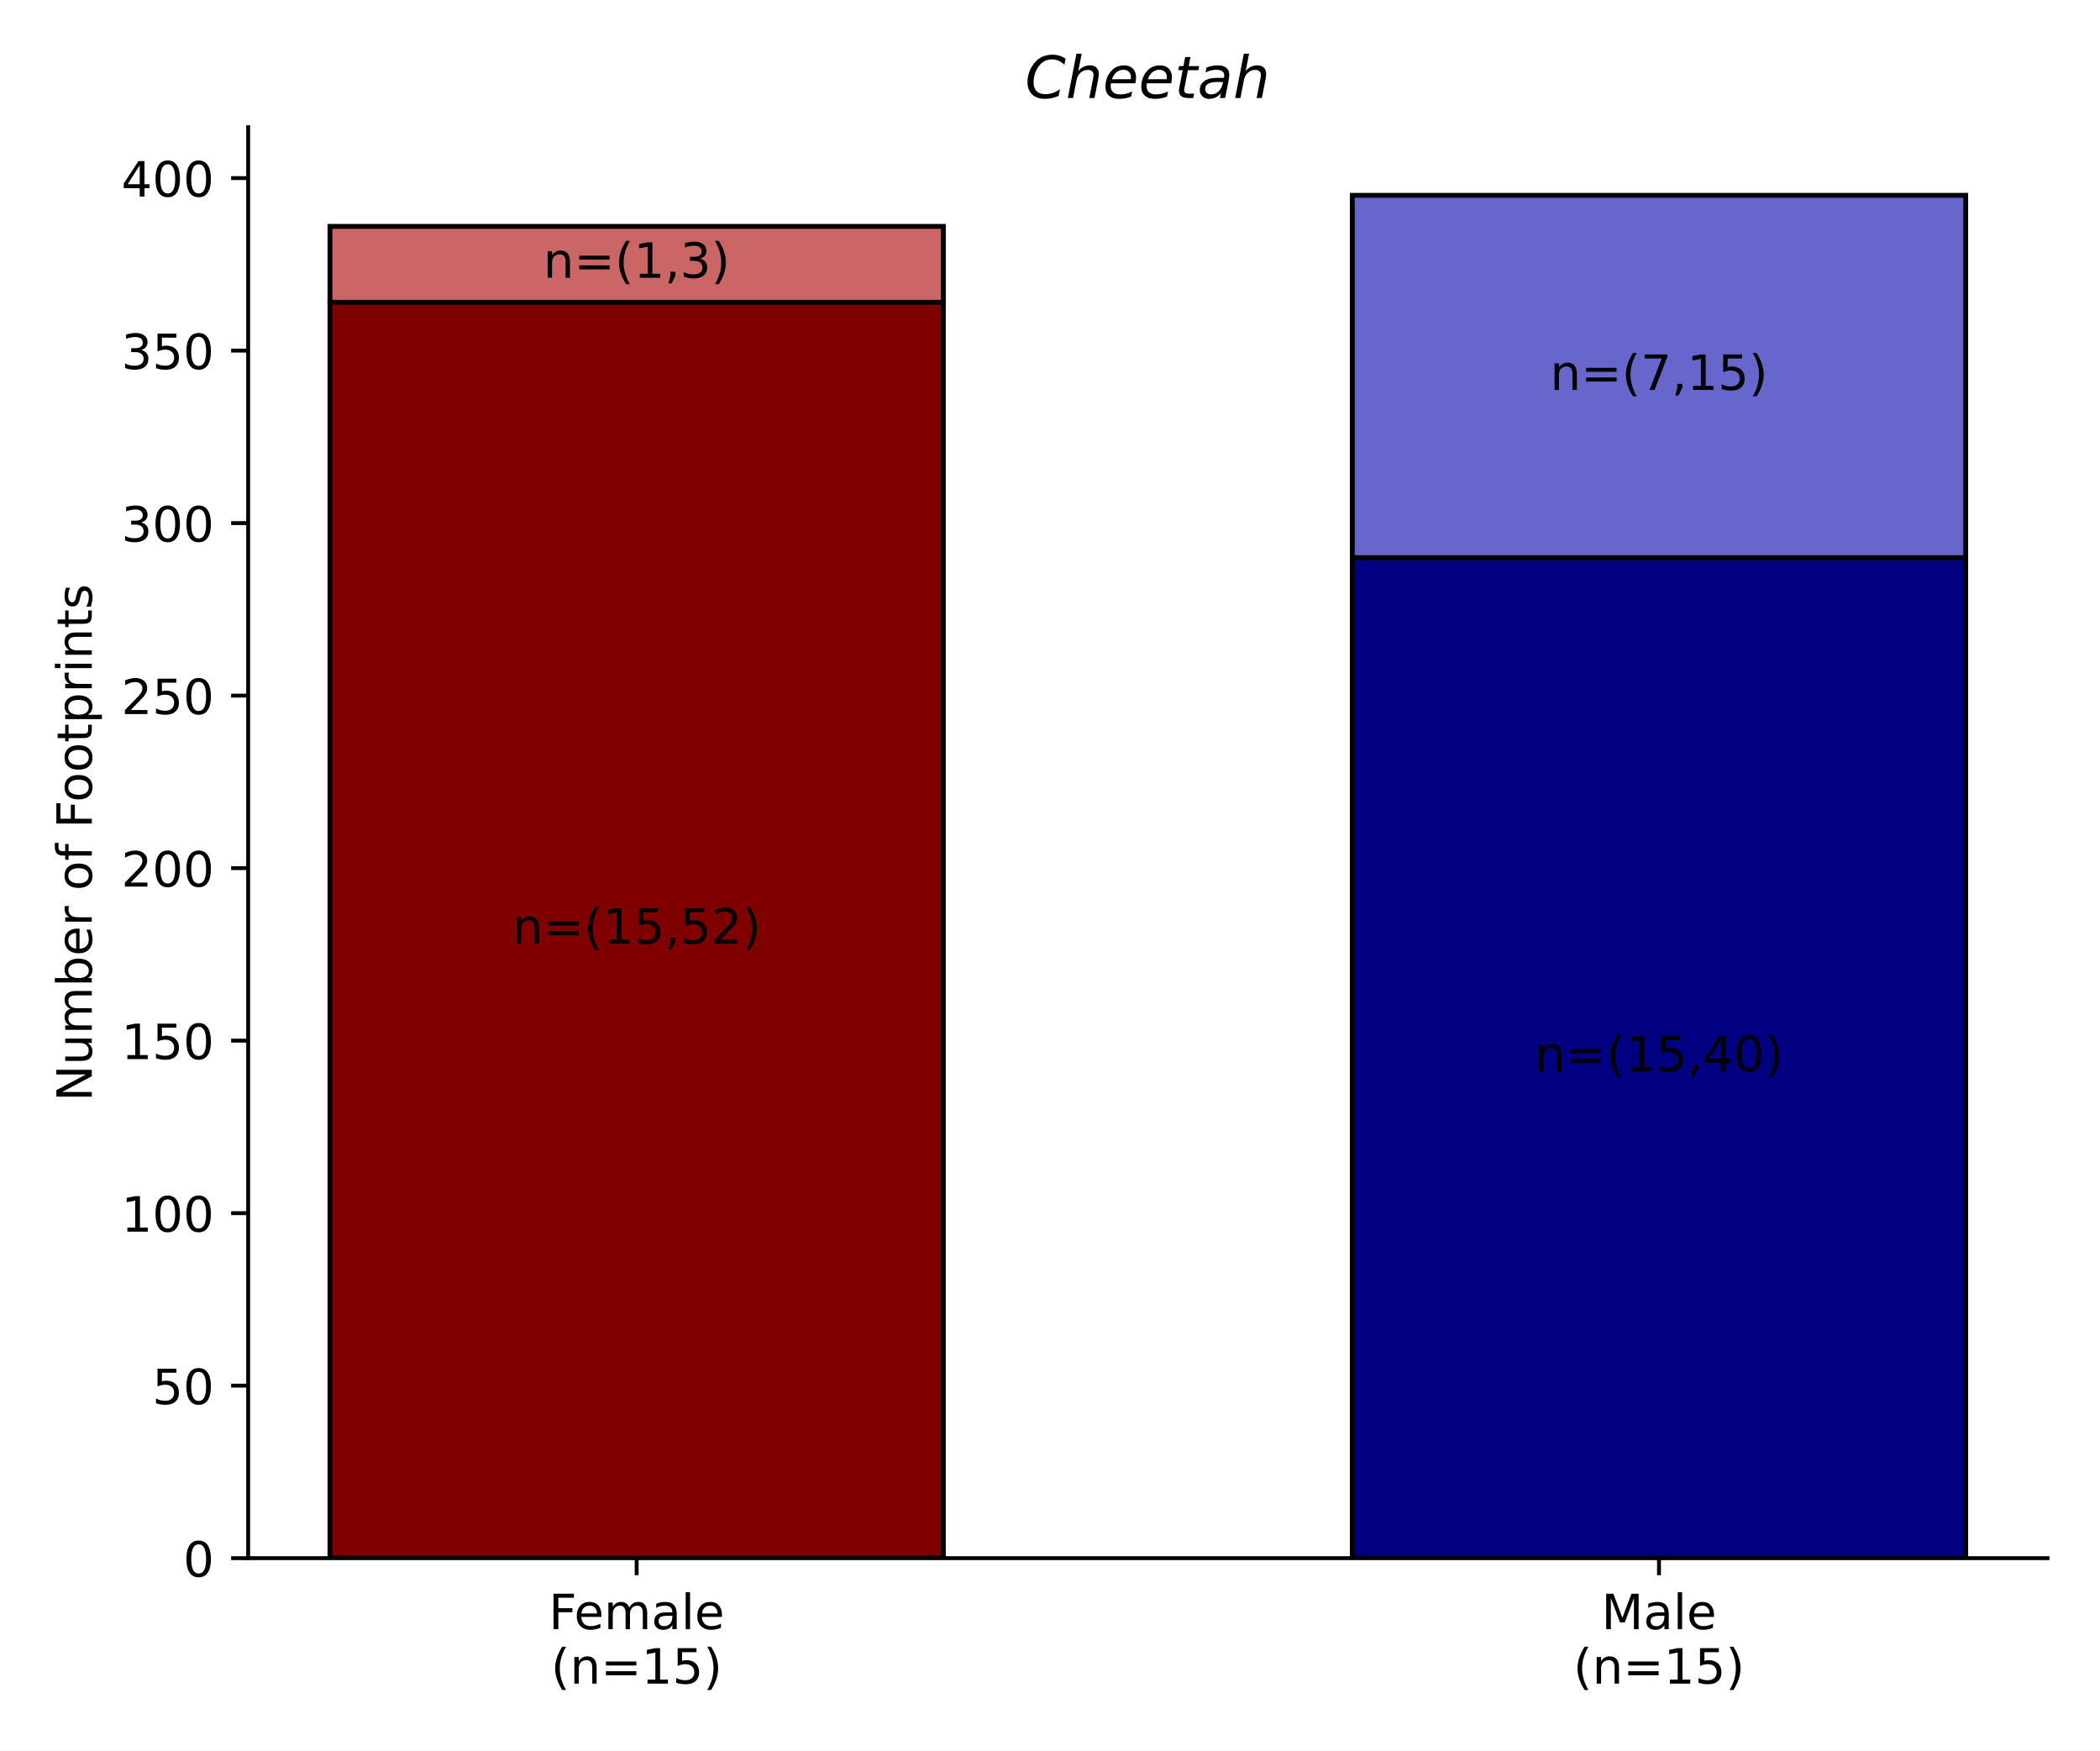
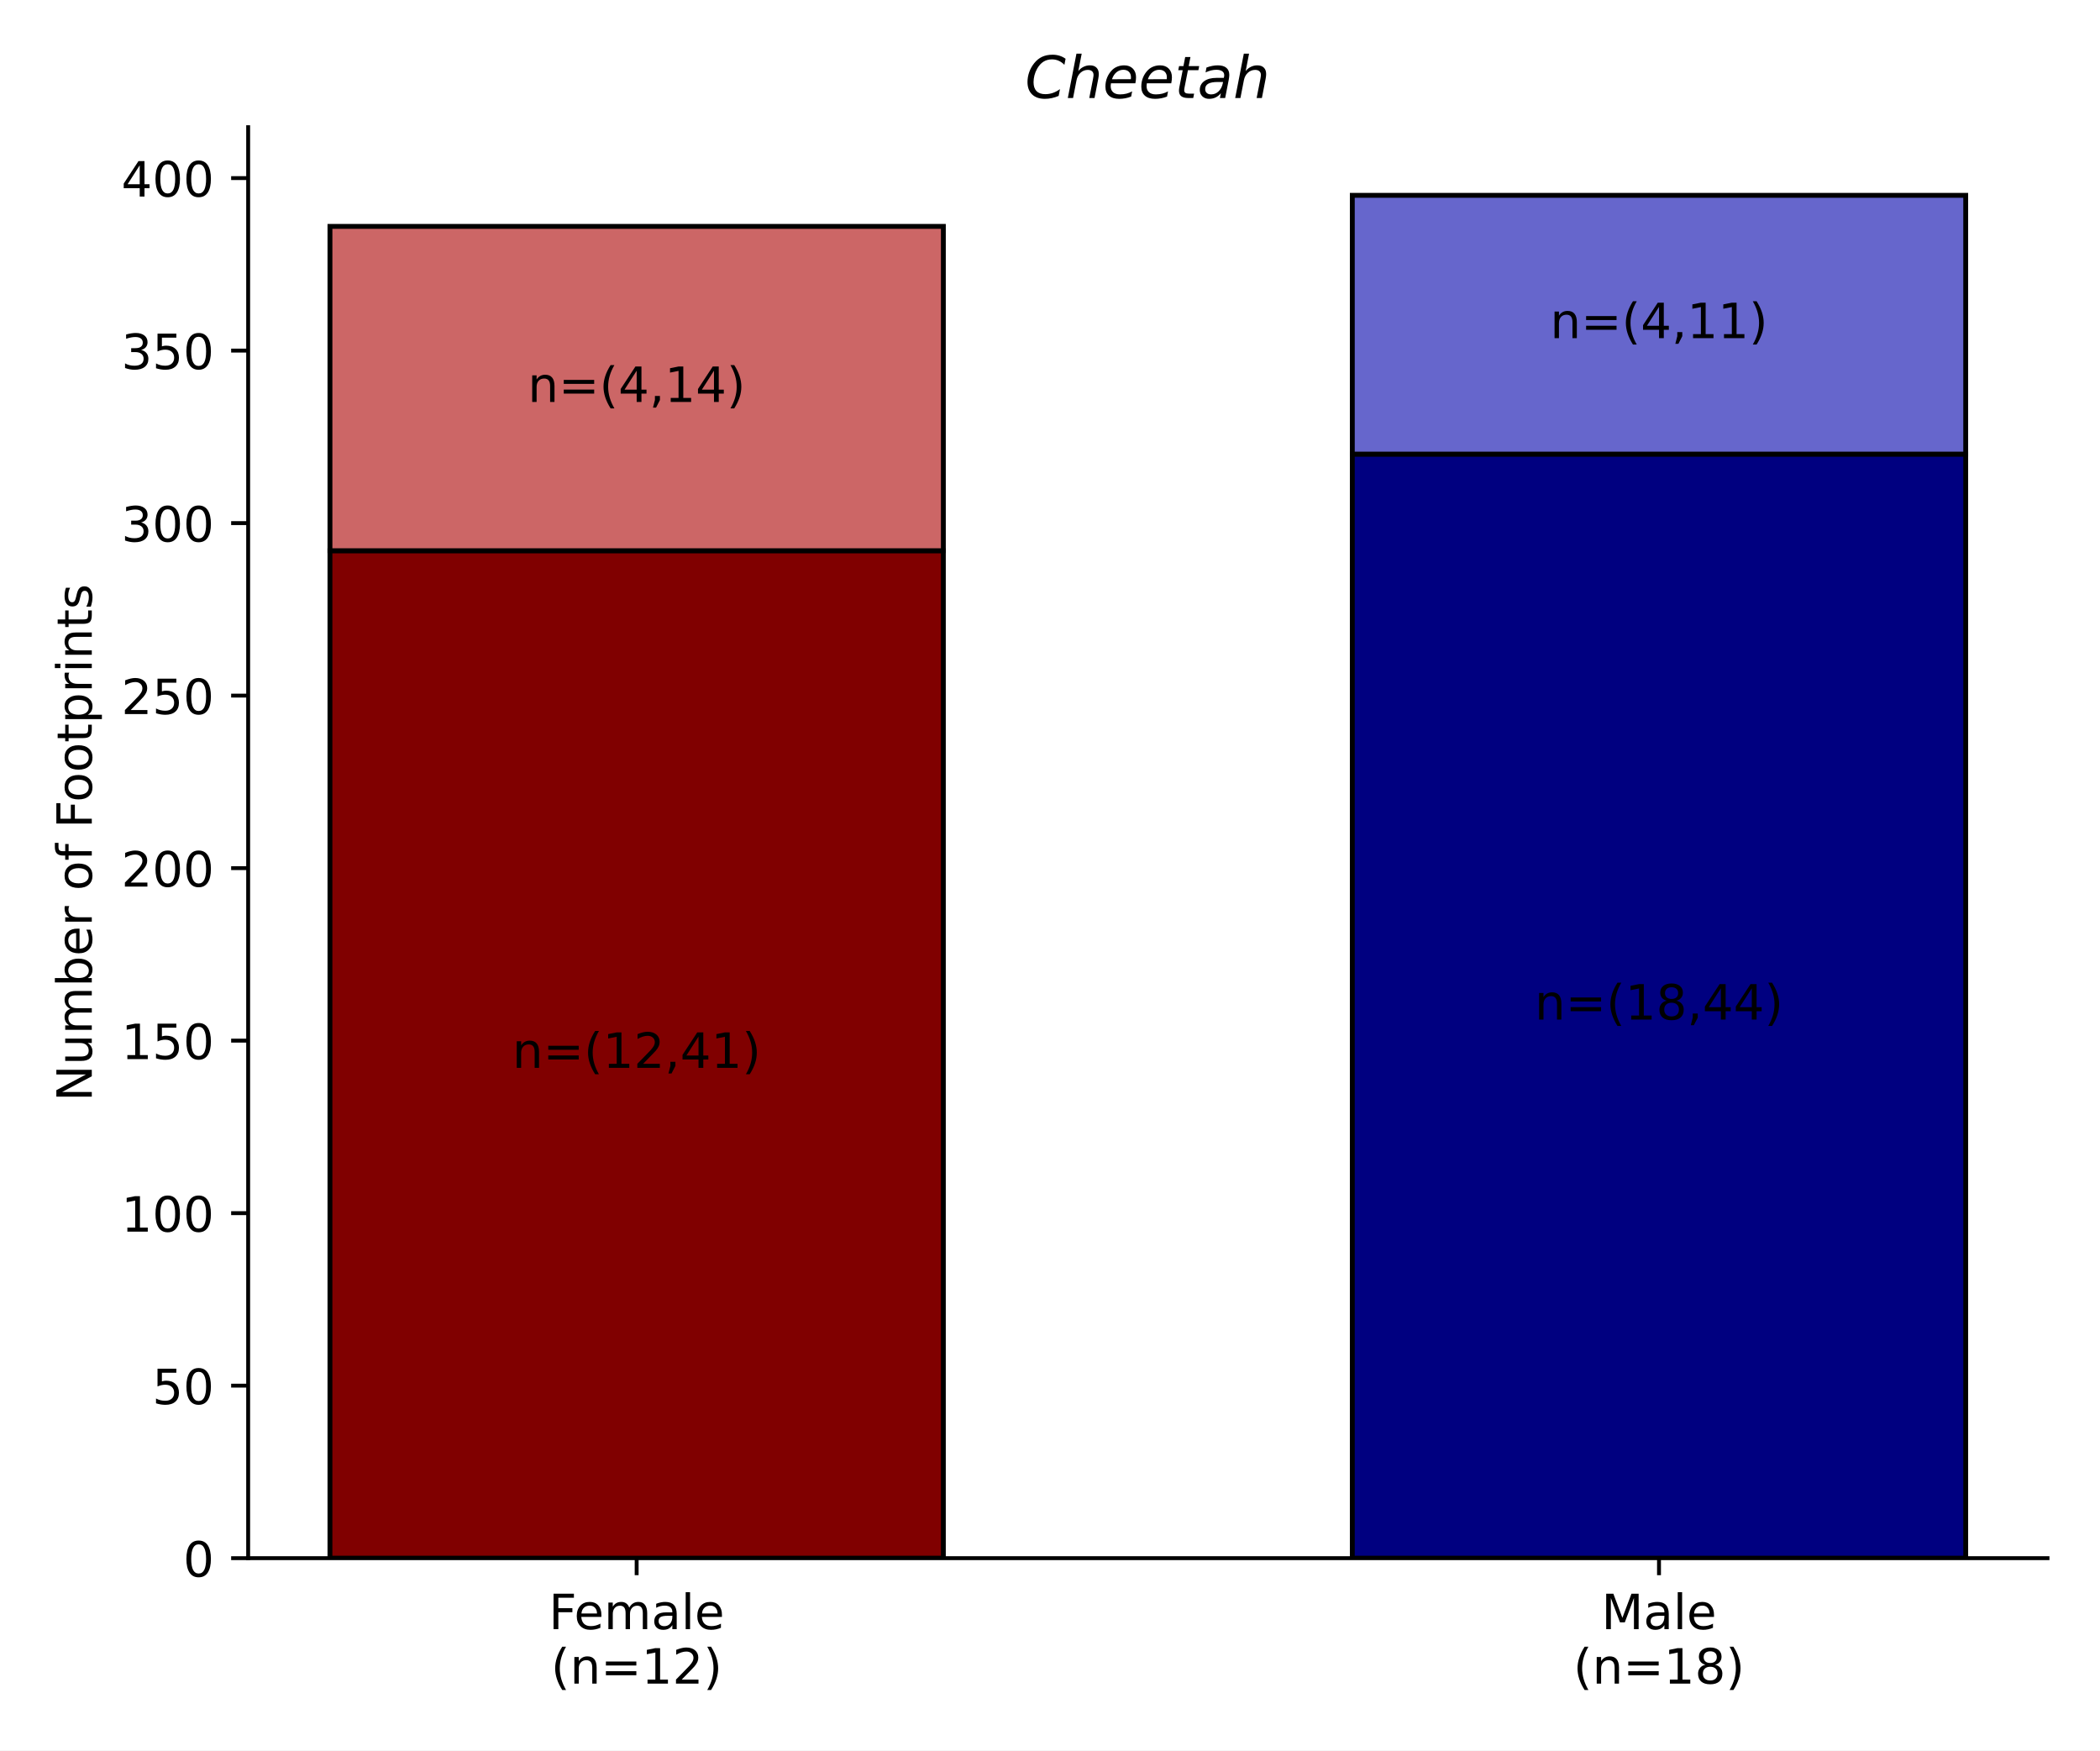
<svg xmlns="http://www.w3.org/2000/svg" xmlns:xlink="http://www.w3.org/1999/xlink" width="432pt" height="360pt" viewBox="0 0 432 360" version="1.1">
  <defs>
    <style type="text/css">*{stroke-linejoin: round; stroke-linecap: butt}</style>
  </defs>
  <g id="figure_1">
    <g id="patch_1">
      <path d="M 0 360  L 432 360  L 432 0  L 0 0  z " style="fill: #ffffff" />
    </g>
    <g id="axes_1">
      <g id="patch_2">
        <path d="M 51.05 320.456  L 421.2 320.456  L 421.2 26.16  L 51.05 26.16  z " style="fill: #ffffff" />
      </g>
      <g id="patch_3">
-         <path d="M 67.875 320.456  L 194.062 320.456  L 194.062 62.171  L 67.875 62.171  z " clip-path="url(#p37204188f4)" style="fill: #800000; stroke: #000000; stroke-linejoin: miter" />
+         <path d="M 67.875 320.456  L 194.062 320.456  L 194.062 113.26  L 67.875 113.26  z " clip-path="url(#p200a197780)" style="fill: #800000; stroke: #000000; stroke-linejoin: miter" />
      </g>
      <g id="patch_4">
-         <path d="M 278.188 320.456  L 404.375 320.456  L 404.375 114.679  L 278.188 114.679  z " clip-path="url(#p37204188f4)" style="fill: #000080; stroke: #000000; stroke-linejoin: miter" />
+         <path d="M 278.188 320.456  L 404.375 320.456  L 404.375 93.392  L 278.188 93.392  z " clip-path="url(#p200a197780)" style="fill: #000080; stroke: #000000; stroke-linejoin: miter" />
      </g>
      <g id="patch_5">
-         <path d="M 67.875 62.171  L 194.062 62.171  L 194.062 46.56  L 67.875 46.56  z " clip-path="url(#p37204188f4)" style="fill: #cc6666; stroke: #000000; stroke-linejoin: miter" />
+         <path d="M 67.875 113.26  L 194.062 113.26  L 194.062 46.56  L 67.875 46.56  z " clip-path="url(#p200a197780)" style="fill: #cc6666; stroke: #000000; stroke-linejoin: miter" />
      </g>
      <g id="patch_6">
-         <path d="M 278.188 114.679  L 404.375 114.679  L 404.375 40.174  L 278.188 40.174  z " clip-path="url(#p37204188f4)" style="fill: #6666cc; stroke: #000000; stroke-linejoin: miter" />
+         <path d="M 278.188 93.392  L 404.375 93.392  L 404.375 40.174  L 278.188 40.174  z " clip-path="url(#p200a197780)" style="fill: #6666cc; stroke: #000000; stroke-linejoin: miter" />
      </g>
      <g id="matplotlib.axis_1">
        <g id="xtick_1">
          <g id="line2d_1">
            <defs>
-               <path id="mf4c0124ed9" d="M 0 0  L 0 3.5  " style="stroke: #000000; stroke-width: 0.8" />
+               <path id="m02f1bff92b" d="M 0 0  L 0 3.5  " style="stroke: #000000; stroke-width: 0.8" />
            </defs>
            <g>
-               <use xlink:href="#mf4c0124ed9" x="130.969" y="320.456" style="stroke: #000000; stroke-width: 0.8" />
+               <use xlink:href="#m02f1bff92b" x="130.969" y="320.456" style="stroke: #000000; stroke-width: 0.8" />
            </g>
          </g>
          <g id="text_1">
            <g transform="translate(112.8914 335.0544) scale(0.1 -0.1)">
              <defs>
                <path id="DejaVuSans-46" d="M 628 4666  L 3309 4666  L 3309 4134  L 1259 4134  L 1259 2759  L 3109 2759  L 3109 2228  L 1259 2228  L 1259 0  L 628 0  L 628 4666  z " transform="scale(0.015625)" />
                <path id="DejaVuSans-65" d="M 3597 1894  L 3597 1613  L 953 1613  Q 991 1019 1311 708  Q 1631 397 2203 397  Q 2534 397 2845 478  Q 3156 559 3463 722  L 3463 178  Q 3153 47 2828 -22  Q 2503 -91 2169 -91  Q 1331 -91 842 396  Q 353 884 353 1716  Q 353 2575 817 3079  Q 1281 3584 2069 3584  Q 2775 3584 3186 3129  Q 3597 2675 3597 1894  z M 3022 2063  Q 3016 2534 2758 2815  Q 2500 3097 2075 3097  Q 1594 3097 1305 2825  Q 1016 2553 972 2059  L 3022 2063  z " transform="scale(0.015625)" />
                <path id="DejaVuSans-6d" d="M 3328 2828  Q 3544 3216 3844 3400  Q 4144 3584 4550 3584  Q 5097 3584 5394 3201  Q 5691 2819 5691 2113  L 5691 0  L 5113 0  L 5113 2094  Q 5113 2597 4934 2840  Q 4756 3084 4391 3084  Q 3944 3084 3684 2787  Q 3425 2491 3425 1978  L 3425 0  L 2847 0  L 2847 2094  Q 2847 2600 2669 2842  Q 2491 3084 2119 3084  Q 1678 3084 1418 2786  Q 1159 2488 1159 1978  L 1159 0  L 581 0  L 581 3500  L 1159 3500  L 1159 2956  Q 1356 3278 1631 3431  Q 1906 3584 2284 3584  Q 2666 3584 2933 3390  Q 3200 3197 3328 2828  z " transform="scale(0.015625)" />
                <path id="DejaVuSans-61" d="M 2194 1759  Q 1497 1759 1228 1600  Q 959 1441 959 1056  Q 959 750 1161 570  Q 1363 391 1709 391  Q 2188 391 2477 730  Q 2766 1069 2766 1631  L 2766 1759  L 2194 1759  z M 3341 1997  L 3341 0  L 2766 0  L 2766 531  Q 2569 213 2275 61  Q 1981 -91 1556 -91  Q 1019 -91 701 211  Q 384 513 384 1019  Q 384 1609 779 1909  Q 1175 2209 1959 2209  L 2766 2209  L 2766 2266  Q 2766 2663 2505 2880  Q 2244 3097 1772 3097  Q 1472 3097 1187 3025  Q 903 2953 641 2809  L 641 3341  Q 956 3463 1253 3523  Q 1550 3584 1831 3584  Q 2591 3584 2966 3190  Q 3341 2797 3341 1997  z " transform="scale(0.015625)" />
                <path id="DejaVuSans-6c" d="M 603 4863  L 1178 4863  L 1178 0  L 603 0  L 603 4863  z " transform="scale(0.015625)" />
              </defs>
              <use xlink:href="#DejaVuSans-46" />
              <use xlink:href="#DejaVuSans-65" transform="translate(52.01953 0)" />
              <use xlink:href="#DejaVuSans-6d" transform="translate(113.543 0)" />
              <use xlink:href="#DejaVuSans-61" transform="translate(210.9551 0)" />
              <use xlink:href="#DejaVuSans-6c" transform="translate(272.2344 0)" />
              <use xlink:href="#DejaVuSans-65" transform="translate(300.0176 0)" />
            </g>
            <g transform="translate(113.3461 346.2523) scale(0.1 -0.1)">
              <defs>
                <path id="DejaVuSans-28" d="M 1984 4856  Q 1566 4138 1362 3434  Q 1159 2731 1159 2009  Q 1159 1288 1364 580  Q 1569 -128 1984 -844  L 1484 -844  Q 1016 -109 783 600  Q 550 1309 550 2009  Q 550 2706 781 3412  Q 1013 4119 1484 4856  L 1984 4856  z " transform="scale(0.015625)" />
                <path id="DejaVuSans-6e" d="M 3513 2113  L 3513 0  L 2938 0  L 2938 2094  Q 2938 2591 2744 2837  Q 2550 3084 2163 3084  Q 1697 3084 1428 2787  Q 1159 2491 1159 1978  L 1159 0  L 581 0  L 581 3500  L 1159 3500  L 1159 2956  Q 1366 3272 1645 3428  Q 1925 3584 2291 3584  Q 2894 3584 3203 3211  Q 3513 2838 3513 2113  z " transform="scale(0.015625)" />
                <path id="DejaVuSans-3d" d="M 678 2906  L 4684 2906  L 4684 2381  L 678 2381  L 678 2906  z M 678 1631  L 4684 1631  L 4684 1100  L 678 1100  L 678 1631  z " transform="scale(0.015625)" />
                <path id="DejaVuSans-31" d="M 794 531  L 1825 531  L 1825 4091  L 703 3866  L 703 4441  L 1819 4666  L 2450 4666  L 2450 531  L 3481 531  L 3481 0  L 794 0  L 794 531  z " transform="scale(0.015625)" />
-                 <path id="DejaVuSans-35" d="M 691 4666  L 3169 4666  L 3169 4134  L 1269 4134  L 1269 2991  Q 1406 3038 1543 3061  Q 1681 3084 1819 3084  Q 2600 3084 3056 2656  Q 3513 2228 3513 1497  Q 3513 744 3044 326  Q 2575 -91 1722 -91  Q 1428 -91 1123 -41  Q 819 9 494 109  L 494 744  Q 775 591 1075 516  Q 1375 441 1709 441  Q 2250 441 2565 725  Q 2881 1009 2881 1497  Q 2881 1984 2565 2268  Q 2250 2553 1709 2553  Q 1456 2553 1204 2497  Q 953 2441 691 2322  L 691 4666  z " transform="scale(0.015625)" />
+                 <path id="DejaVuSans-32" d="M 1228 531  L 3431 531  L 3431 0  L 469 0  L 469 531  Q 828 903 1448 1529  Q 2069 2156 2228 2338  Q 2531 2678 2651 2914  Q 2772 3150 2772 3378  Q 2772 3750 2511 3984  Q 2250 4219 1831 4219  Q 1534 4219 1204 4116  Q 875 4013 500 3803  L 500 4441  Q 881 4594 1212 4672  Q 1544 4750 1819 4750  Q 2544 4750 2975 4387  Q 3406 4025 3406 3419  Q 3406 3131 3298 2873  Q 3191 2616 2906 2266  Q 2828 2175 2409 1742  Q 1991 1309 1228 531  z " transform="scale(0.015625)" />
                <path id="DejaVuSans-29" d="M 513 4856  L 1013 4856  Q 1481 4119 1714 3412  Q 1947 2706 1947 2009  Q 1947 1309 1714 600  Q 1481 -109 1013 -844  L 513 -844  Q 928 -128 1133 580  Q 1338 1288 1338 2009  Q 1338 2731 1133 3434  Q 928 4138 513 4856  z " transform="scale(0.015625)" />
              </defs>
              <use xlink:href="#DejaVuSans-28" />
              <use xlink:href="#DejaVuSans-6e" transform="translate(39.01367 0)" />
              <use xlink:href="#DejaVuSans-3d" transform="translate(102.3926 0)" />
              <use xlink:href="#DejaVuSans-31" transform="translate(186.1816 0)" />
-               <use xlink:href="#DejaVuSans-35" transform="translate(249.8047 0)" />
+               <use xlink:href="#DejaVuSans-32" transform="translate(249.8047 0)" />
              <use xlink:href="#DejaVuSans-29" transform="translate(313.4277 0)" />
            </g>
          </g>
        </g>
        <g id="xtick_2">
          <g id="line2d_2">
            <g>
-               <use xlink:href="#mf4c0124ed9" x="341.281" y="320.456" style="stroke: #000000; stroke-width: 0.8" />
+               <use xlink:href="#m02f1bff92b" x="341.281" y="320.456" style="stroke: #000000; stroke-width: 0.8" />
            </g>
          </g>
          <g id="text_2">
            <g transform="translate(329.4375 335.0544) scale(0.1 -0.1)">
              <defs>
                <path id="DejaVuSans-4d" d="M 628 4666  L 1569 4666  L 2759 1491  L 3956 4666  L 4897 4666  L 4897 0  L 4281 0  L 4281 4097  L 3078 897  L 2444 897  L 1241 4097  L 1241 0  L 628 0  L 628 4666  z " transform="scale(0.015625)" />
              </defs>
              <use xlink:href="#DejaVuSans-4d" />
              <use xlink:href="#DejaVuSans-61" transform="translate(86.2793 0)" />
              <use xlink:href="#DejaVuSans-6c" transform="translate(147.5586 0)" />
              <use xlink:href="#DejaVuSans-65" transform="translate(175.3418 0)" />
            </g>
            <g transform="translate(323.6586 346.2523) scale(0.1 -0.1)">
+               <defs>
+                 <path id="DejaVuSans-38" d="M 2034 2216  Q 1584 2216 1326 1975  Q 1069 1734 1069 1313  Q 1069 891 1326 650  Q 1584 409 2034 409  Q 2484 409 2743 651  Q 3003 894 3003 1313  Q 3003 1734 2745 1975  Q 2488 2216 2034 2216  z M 1403 2484  Q 997 2584 770 2862  Q 544 3141 544 3541  Q 544 4100 942 4425  Q 1341 4750 2034 4750  Q 2731 4750 3128 4425  Q 3525 4100 3525 3541  Q 3525 3141 3298 2862  Q 3072 2584 2669 2484  Q 3125 2378 3379 2068  Q 3634 1759 3634 1313  Q 3634 634 3220 271  Q 2806 -91 2034 -91  Q 1263 -91 848 271  Q 434 634 434 1313  Q 434 1759 690 2068  Q 947 2378 1403 2484  z M 1172 3481  Q 1172 3119 1398 2916  Q 1625 2713 2034 2713  Q 2441 2713 2670 2916  Q 2900 3119 2900 3481  Q 2900 3844 2670 4047  Q 2441 4250 2034 4250  Q 1625 4250 1398 4047  Q 1172 3844 1172 3481  z " transform="scale(0.015625)" />
+               </defs>
              <use xlink:href="#DejaVuSans-28" />
              <use xlink:href="#DejaVuSans-6e" transform="translate(39.01367 0)" />
              <use xlink:href="#DejaVuSans-3d" transform="translate(102.3926 0)" />
              <use xlink:href="#DejaVuSans-31" transform="translate(186.1816 0)" />
-               <use xlink:href="#DejaVuSans-35" transform="translate(249.8047 0)" />
+               <use xlink:href="#DejaVuSans-38" transform="translate(249.8047 0)" />
              <use xlink:href="#DejaVuSans-29" transform="translate(313.4277 0)" />
            </g>
          </g>
        </g>
      </g>
      <g id="matplotlib.axis_2">
        <g id="ytick_1">
          <g id="line2d_3">
            <defs>
-               <path id="mefb232a0e2" d="M 0 0  L -3.5 0  " style="stroke: #000000; stroke-width: 0.8" />
+               <path id="m7323fa5587" d="M 0 0  L -3.5 0  " style="stroke: #000000; stroke-width: 0.8" />
            </defs>
            <g>
-               <use xlink:href="#mefb232a0e2" x="51.05" y="320.456" style="stroke: #000000; stroke-width: 0.8" />
+               <use xlink:href="#m7323fa5587" x="51.05" y="320.456" style="stroke: #000000; stroke-width: 0.8" />
            </g>
          </g>
          <g id="text_3">
            <g transform="translate(37.6875 324.2552) scale(0.1 -0.1)">
              <defs>
                <path id="DejaVuSans-30" d="M 2034 4250  Q 1547 4250 1301 3770  Q 1056 3291 1056 2328  Q 1056 1369 1301 889  Q 1547 409 2034 409  Q 2525 409 2770 889  Q 3016 1369 3016 2328  Q 3016 3291 2770 3770  Q 2525 4250 2034 4250  z M 2034 4750  Q 2819 4750 3233 4129  Q 3647 3509 3647 2328  Q 3647 1150 3233 529  Q 2819 -91 2034 -91  Q 1250 -91 836 529  Q 422 1150 422 2328  Q 422 3509 836 4129  Q 1250 4750 2034 4750  z " transform="scale(0.015625)" />
              </defs>
              <use xlink:href="#DejaVuSans-30" />
            </g>
          </g>
        </g>
        <g id="ytick_2">
          <g id="line2d_4">
            <g>
-               <use xlink:href="#mefb232a0e2" x="51.05" y="284.977" style="stroke: #000000; stroke-width: 0.8" />
+               <use xlink:href="#m7323fa5587" x="51.05" y="284.977" style="stroke: #000000; stroke-width: 0.8" />
            </g>
          </g>
          <g id="text_4">
            <g transform="translate(31.325 288.7765) scale(0.1 -0.1)">
+               <defs>
+                 <path id="DejaVuSans-35" d="M 691 4666  L 3169 4666  L 3169 4134  L 1269 4134  L 1269 2991  Q 1406 3038 1543 3061  Q 1681 3084 1819 3084  Q 2600 3084 3056 2656  Q 3513 2228 3513 1497  Q 3513 744 3044 326  Q 2575 -91 1722 -91  Q 1428 -91 1123 -41  Q 819 9 494 109  L 494 744  Q 775 591 1075 516  Q 1375 441 1709 441  Q 2250 441 2565 725  Q 2881 1009 2881 1497  Q 2881 1984 2565 2268  Q 2250 2553 1709 2553  Q 1456 2553 1204 2497  Q 953 2441 691 2322  L 691 4666  z " transform="scale(0.015625)" />
+               </defs>
              <use xlink:href="#DejaVuSans-35" />
              <use xlink:href="#DejaVuSans-30" transform="translate(63.62305 0)" />
            </g>
          </g>
        </g>
        <g id="ytick_3">
          <g id="line2d_5">
            <g>
-               <use xlink:href="#mefb232a0e2" x="51.05" y="249.499" style="stroke: #000000; stroke-width: 0.8" />
+               <use xlink:href="#m7323fa5587" x="51.05" y="249.499" style="stroke: #000000; stroke-width: 0.8" />
            </g>
          </g>
          <g id="text_5">
            <g transform="translate(24.9625 253.2978) scale(0.1 -0.1)">
              <use xlink:href="#DejaVuSans-31" />
              <use xlink:href="#DejaVuSans-30" transform="translate(63.62305 0)" />
              <use xlink:href="#DejaVuSans-30" transform="translate(127.2461 0)" />
            </g>
          </g>
        </g>
        <g id="ytick_4">
          <g id="line2d_6">
            <g>
-               <use xlink:href="#mefb232a0e2" x="51.05" y="214.02" style="stroke: #000000; stroke-width: 0.8" />
+               <use xlink:href="#m7323fa5587" x="51.05" y="214.02" style="stroke: #000000; stroke-width: 0.8" />
            </g>
          </g>
          <g id="text_6">
            <g transform="translate(24.9625 217.8191) scale(0.1 -0.1)">
              <use xlink:href="#DejaVuSans-31" />
              <use xlink:href="#DejaVuSans-35" transform="translate(63.62305 0)" />
              <use xlink:href="#DejaVuSans-30" transform="translate(127.2461 0)" />
            </g>
          </g>
        </g>
        <g id="ytick_5">
          <g id="line2d_7">
            <g>
-               <use xlink:href="#mefb232a0e2" x="51.05" y="178.541" style="stroke: #000000; stroke-width: 0.8" />
+               <use xlink:href="#m7323fa5587" x="51.05" y="178.541" style="stroke: #000000; stroke-width: 0.8" />
            </g>
          </g>
          <g id="text_7">
            <g transform="translate(24.9625 182.3403) scale(0.1 -0.1)">
-               <defs>
-                 <path id="DejaVuSans-32" d="M 1228 531  L 3431 531  L 3431 0  L 469 0  L 469 531  Q 828 903 1448 1529  Q 2069 2156 2228 2338  Q 2531 2678 2651 2914  Q 2772 3150 2772 3378  Q 2772 3750 2511 3984  Q 2250 4219 1831 4219  Q 1534 4219 1204 4116  Q 875 4013 500 3803  L 500 4441  Q 881 4594 1212 4672  Q 1544 4750 1819 4750  Q 2544 4750 2975 4387  Q 3406 4025 3406 3419  Q 3406 3131 3298 2873  Q 3191 2616 2906 2266  Q 2828 2175 2409 1742  Q 1991 1309 1228 531  z " transform="scale(0.015625)" />
-               </defs>
              <use xlink:href="#DejaVuSans-32" />
              <use xlink:href="#DejaVuSans-30" transform="translate(63.62305 0)" />
              <use xlink:href="#DejaVuSans-30" transform="translate(127.2461 0)" />
            </g>
          </g>
        </g>
        <g id="ytick_6">
          <g id="line2d_8">
            <g>
-               <use xlink:href="#mefb232a0e2" x="51.05" y="143.062" style="stroke: #000000; stroke-width: 0.8" />
+               <use xlink:href="#m7323fa5587" x="51.05" y="143.062" style="stroke: #000000; stroke-width: 0.8" />
            </g>
          </g>
          <g id="text_8">
            <g transform="translate(24.9625 146.8616) scale(0.1 -0.1)">
              <use xlink:href="#DejaVuSans-32" />
              <use xlink:href="#DejaVuSans-35" transform="translate(63.62305 0)" />
              <use xlink:href="#DejaVuSans-30" transform="translate(127.2461 0)" />
            </g>
          </g>
        </g>
        <g id="ytick_7">
          <g id="line2d_9">
            <g>
-               <use xlink:href="#mefb232a0e2" x="51.05" y="107.584" style="stroke: #000000; stroke-width: 0.8" />
+               <use xlink:href="#m7323fa5587" x="51.05" y="107.584" style="stroke: #000000; stroke-width: 0.8" />
            </g>
          </g>
          <g id="text_9">
            <g transform="translate(24.9625 111.3829) scale(0.1 -0.1)">
              <defs>
                <path id="DejaVuSans-33" d="M 2597 2516  Q 3050 2419 3304 2112  Q 3559 1806 3559 1356  Q 3559 666 3084 287  Q 2609 -91 1734 -91  Q 1441 -91 1130 -33  Q 819 25 488 141  L 488 750  Q 750 597 1062 519  Q 1375 441 1716 441  Q 2309 441 2620 675  Q 2931 909 2931 1356  Q 2931 1769 2642 2001  Q 2353 2234 1838 2234  L 1294 2234  L 1294 2753  L 1863 2753  Q 2328 2753 2575 2939  Q 2822 3125 2822 3475  Q 2822 3834 2567 4026  Q 2313 4219 1838 4219  Q 1578 4219 1281 4162  Q 984 4106 628 3988  L 628 4550  Q 988 4650 1302 4700  Q 1616 4750 1894 4750  Q 2613 4750 3031 4423  Q 3450 4097 3450 3541  Q 3450 3153 3228 2886  Q 3006 2619 2597 2516  z " transform="scale(0.015625)" />
              </defs>
              <use xlink:href="#DejaVuSans-33" />
              <use xlink:href="#DejaVuSans-30" transform="translate(63.62305 0)" />
              <use xlink:href="#DejaVuSans-30" transform="translate(127.2461 0)" />
            </g>
          </g>
        </g>
        <g id="ytick_8">
          <g id="line2d_10">
            <g>
-               <use xlink:href="#mefb232a0e2" x="51.05" y="72.105" style="stroke: #000000; stroke-width: 0.8" />
+               <use xlink:href="#m7323fa5587" x="51.05" y="72.105" style="stroke: #000000; stroke-width: 0.8" />
            </g>
          </g>
          <g id="text_10">
            <g transform="translate(24.9625 75.90416) scale(0.1 -0.1)">
              <use xlink:href="#DejaVuSans-33" />
              <use xlink:href="#DejaVuSans-35" transform="translate(63.62305 0)" />
              <use xlink:href="#DejaVuSans-30" transform="translate(127.2461 0)" />
            </g>
          </g>
        </g>
        <g id="ytick_9">
          <g id="line2d_11">
            <g>
-               <use xlink:href="#mefb232a0e2" x="51.05" y="36.626" style="stroke: #000000; stroke-width: 0.8" />
+               <use xlink:href="#m7323fa5587" x="51.05" y="36.626" style="stroke: #000000; stroke-width: 0.8" />
            </g>
          </g>
          <g id="text_11">
            <g transform="translate(24.9625 40.42544) scale(0.1 -0.1)">
              <defs>
                <path id="DejaVuSans-34" d="M 2419 4116  L 825 1625  L 2419 1625  L 2419 4116  z M 2253 4666  L 3047 4666  L 3047 1625  L 3713 1625  L 3713 1100  L 3047 1100  L 3047 0  L 2419 0  L 2419 1100  L 313 1100  L 313 1709  L 2253 4666  z " transform="scale(0.015625)" />
              </defs>
              <use xlink:href="#DejaVuSans-34" />
              <use xlink:href="#DejaVuSans-30" transform="translate(63.62305 0)" />
              <use xlink:href="#DejaVuSans-30" transform="translate(127.2461 0)" />
            </g>
          </g>
        </g>
        <g id="text_12">
          <g transform="translate(18.88281 226.5174) rotate(-90) scale(0.1 -0.1)">
            <defs>
              <path id="DejaVuSans-4e" d="M 628 4666  L 1478 4666  L 3547 763  L 3547 4666  L 4159 4666  L 4159 0  L 3309 0  L 1241 3903  L 1241 0  L 628 0  L 628 4666  z " transform="scale(0.015625)" />
              <path id="DejaVuSans-75" d="M 544 1381  L 544 3500  L 1119 3500  L 1119 1403  Q 1119 906 1312 657  Q 1506 409 1894 409  Q 2359 409 2629 706  Q 2900 1003 2900 1516  L 2900 3500  L 3475 3500  L 3475 0  L 2900 0  L 2900 538  Q 2691 219 2414 64  Q 2138 -91 1772 -91  Q 1169 -91 856 284  Q 544 659 544 1381  z M 1991 3584  L 1991 3584  z " transform="scale(0.015625)" />
              <path id="DejaVuSans-62" d="M 3116 1747  Q 3116 2381 2855 2742  Q 2594 3103 2138 3103  Q 1681 3103 1420 2742  Q 1159 2381 1159 1747  Q 1159 1113 1420 752  Q 1681 391 2138 391  Q 2594 391 2855 752  Q 3116 1113 3116 1747  z M 1159 2969  Q 1341 3281 1617 3432  Q 1894 3584 2278 3584  Q 2916 3584 3314 3078  Q 3713 2572 3713 1747  Q 3713 922 3314 415  Q 2916 -91 2278 -91  Q 1894 -91 1617 61  Q 1341 213 1159 525  L 1159 0  L 581 0  L 581 4863  L 1159 4863  L 1159 2969  z " transform="scale(0.015625)" />
              <path id="DejaVuSans-72" d="M 2631 2963  Q 2534 3019 2420 3045  Q 2306 3072 2169 3072  Q 1681 3072 1420 2755  Q 1159 2438 1159 1844  L 1159 0  L 581 0  L 581 3500  L 1159 3500  L 1159 2956  Q 1341 3275 1631 3429  Q 1922 3584 2338 3584  Q 2397 3584 2469 3576  Q 2541 3569 2628 3553  L 2631 2963  z " transform="scale(0.015625)" />
              <path id="DejaVuSans-20" transform="scale(0.015625)" />
              <path id="DejaVuSans-6f" d="M 1959 3097  Q 1497 3097 1228 2736  Q 959 2375 959 1747  Q 959 1119 1226 758  Q 1494 397 1959 397  Q 2419 397 2687 759  Q 2956 1122 2956 1747  Q 2956 2369 2687 2733  Q 2419 3097 1959 3097  z M 1959 3584  Q 2709 3584 3137 3096  Q 3566 2609 3566 1747  Q 3566 888 3137 398  Q 2709 -91 1959 -91  Q 1206 -91 779 398  Q 353 888 353 1747  Q 353 2609 779 3096  Q 1206 3584 1959 3584  z " transform="scale(0.015625)" />
              <path id="DejaVuSans-66" d="M 2375 4863  L 2375 4384  L 1825 4384  Q 1516 4384 1395 4259  Q 1275 4134 1275 3809  L 1275 3500  L 2222 3500  L 2222 3053  L 1275 3053  L 1275 0  L 697 0  L 697 3053  L 147 3053  L 147 3500  L 697 3500  L 697 3744  Q 697 4328 969 4595  Q 1241 4863 1831 4863  L 2375 4863  z " transform="scale(0.015625)" />
              <path id="DejaVuSans-74" d="M 1172 4494  L 1172 3500  L 2356 3500  L 2356 3053  L 1172 3053  L 1172 1153  Q 1172 725 1289 603  Q 1406 481 1766 481  L 2356 481  L 2356 0  L 1766 0  Q 1100 0 847 248  Q 594 497 594 1153  L 594 3053  L 172 3053  L 172 3500  L 594 3500  L 594 4494  L 1172 4494  z " transform="scale(0.015625)" />
              <path id="DejaVuSans-70" d="M 1159 525  L 1159 -1331  L 581 -1331  L 581 3500  L 1159 3500  L 1159 2969  Q 1341 3281 1617 3432  Q 1894 3584 2278 3584  Q 2916 3584 3314 3078  Q 3713 2572 3713 1747  Q 3713 922 3314 415  Q 2916 -91 2278 -91  Q 1894 -91 1617 61  Q 1341 213 1159 525  z M 3116 1747  Q 3116 2381 2855 2742  Q 2594 3103 2138 3103  Q 1681 3103 1420 2742  Q 1159 2381 1159 1747  Q 1159 1113 1420 752  Q 1681 391 2138 391  Q 2594 391 2855 752  Q 3116 1113 3116 1747  z " transform="scale(0.015625)" />
              <path id="DejaVuSans-69" d="M 603 3500  L 1178 3500  L 1178 0  L 603 0  L 603 3500  z M 603 4863  L 1178 4863  L 1178 4134  L 603 4134  L 603 4863  z " transform="scale(0.015625)" />
              <path id="DejaVuSans-73" d="M 2834 3397  L 2834 2853  Q 2591 2978 2328 3040  Q 2066 3103 1784 3103  Q 1356 3103 1142 2972  Q 928 2841 928 2578  Q 928 2378 1081 2264  Q 1234 2150 1697 2047  L 1894 2003  Q 2506 1872 2764 1633  Q 3022 1394 3022 966  Q 3022 478 2636 193  Q 2250 -91 1575 -91  Q 1294 -91 989 -36  Q 684 19 347 128  L 347 722  Q 666 556 975 473  Q 1284 391 1588 391  Q 1994 391 2212 530  Q 2431 669 2431 922  Q 2431 1156 2273 1281  Q 2116 1406 1581 1522  L 1381 1569  Q 847 1681 609 1914  Q 372 2147 372 2553  Q 372 3047 722 3315  Q 1072 3584 1716 3584  Q 2034 3584 2315 3537  Q 2597 3491 2834 3397  z " transform="scale(0.015625)" />
            </defs>
            <use xlink:href="#DejaVuSans-4e" />
            <use xlink:href="#DejaVuSans-75" transform="translate(74.80469 0)" />
            <use xlink:href="#DejaVuSans-6d" transform="translate(138.1836 0)" />
            <use xlink:href="#DejaVuSans-62" transform="translate(235.5957 0)" />
            <use xlink:href="#DejaVuSans-65" transform="translate(299.0723 0)" />
            <use xlink:href="#DejaVuSans-72" transform="translate(360.5957 0)" />
            <use xlink:href="#DejaVuSans-20" transform="translate(401.709 0)" />
            <use xlink:href="#DejaVuSans-6f" transform="translate(433.4961 0)" />
            <use xlink:href="#DejaVuSans-66" transform="translate(494.6777 0)" />
            <use xlink:href="#DejaVuSans-20" transform="translate(529.8828 0)" />
            <use xlink:href="#DejaVuSans-46" transform="translate(561.6699 0)" />
            <use xlink:href="#DejaVuSans-6f" transform="translate(615.5645 0)" />
            <use xlink:href="#DejaVuSans-6f" transform="translate(676.7461 0)" />
            <use xlink:href="#DejaVuSans-74" transform="translate(737.9277 0)" />
            <use xlink:href="#DejaVuSans-70" transform="translate(777.1367 0)" />
            <use xlink:href="#DejaVuSans-72" transform="translate(840.6133 0)" />
            <use xlink:href="#DejaVuSans-69" transform="translate(881.7266 0)" />
            <use xlink:href="#DejaVuSans-6e" transform="translate(909.5098 0)" />
            <use xlink:href="#DejaVuSans-74" transform="translate(972.8887 0)" />
            <use xlink:href="#DejaVuSans-73" transform="translate(1012.098 0)" />
          </g>
        </g>
      </g>
      <g id="patch_7">
        <path d="M 51.05 320.456  L 51.05 26.16  " style="fill: none; stroke: #000000; stroke-width: 0.8; stroke-linejoin: miter; stroke-linecap: square" />
      </g>
      <g id="patch_8">
        <path d="M 51.05 320.456  L 421.2 320.456  " style="fill: none; stroke: #000000; stroke-width: 0.8; stroke-linejoin: miter; stroke-linecap: square" />
      </g>
      <g id="text_13">
-         <g transform="translate(105.3945 194.0728) scale(0.1 -0.1)">
+         <g transform="translate(105.3945 219.6175) scale(0.1 -0.1)">
          <defs>
            <path id="DejaVuSans-2c" d="M 750 794  L 1409 794  L 1409 256  L 897 -744  L 494 -744  L 750 256  L 750 794  z " transform="scale(0.015625)" />
          </defs>
          <use xlink:href="#DejaVuSans-6e" />
          <use xlink:href="#DejaVuSans-3d" transform="translate(63.37891 0)" />
          <use xlink:href="#DejaVuSans-28" transform="translate(147.168 0)" />
          <use xlink:href="#DejaVuSans-31" transform="translate(186.1816 0)" />
-           <use xlink:href="#DejaVuSans-35" transform="translate(249.8047 0)" />
+           <use xlink:href="#DejaVuSans-32" transform="translate(249.8047 0)" />
          <use xlink:href="#DejaVuSans-2c" transform="translate(313.4277 0)" />
-           <use xlink:href="#DejaVuSans-35" transform="translate(345.2148 0)" />
-           <use xlink:href="#DejaVuSans-32" transform="translate(408.8379 0)" />
+           <use xlink:href="#DejaVuSans-34" transform="translate(345.2148 0)" />
+           <use xlink:href="#DejaVuSans-31" transform="translate(408.8379 0)" />
          <use xlink:href="#DejaVuSans-29" transform="translate(472.4609 0)" />
        </g>
      </g>
      <g id="text_14">
-         <g transform="translate(315.707 220.3271) scale(0.1 -0.1)">
+         <g transform="translate(315.707 209.6835) scale(0.1 -0.1)">
          <use xlink:href="#DejaVuSans-6e" />
          <use xlink:href="#DejaVuSans-3d" transform="translate(63.37891 0)" />
          <use xlink:href="#DejaVuSans-28" transform="translate(147.168 0)" />
          <use xlink:href="#DejaVuSans-31" transform="translate(186.1816 0)" />
-           <use xlink:href="#DejaVuSans-35" transform="translate(249.8047 0)" />
+           <use xlink:href="#DejaVuSans-38" transform="translate(249.8047 0)" />
          <use xlink:href="#DejaVuSans-2c" transform="translate(313.4277 0)" />
          <use xlink:href="#DejaVuSans-34" transform="translate(345.2148 0)" />
-           <use xlink:href="#DejaVuSans-30" transform="translate(408.8379 0)" />
+           <use xlink:href="#DejaVuSans-34" transform="translate(408.8379 0)" />
          <use xlink:href="#DejaVuSans-29" transform="translate(472.4609 0)" />
        </g>
      </g>
      <g id="text_15">
-         <g transform="translate(111.757 57.12496) scale(0.1 -0.1)">
+         <g transform="translate(108.5758 82.66964) scale(0.1 -0.1)">
          <use xlink:href="#DejaVuSans-6e" />
          <use xlink:href="#DejaVuSans-3d" transform="translate(63.37891 0)" />
          <use xlink:href="#DejaVuSans-28" transform="translate(147.168 0)" />
-           <use xlink:href="#DejaVuSans-31" transform="translate(186.1816 0)" />
+           <use xlink:href="#DejaVuSans-34" transform="translate(186.1816 0)" />
          <use xlink:href="#DejaVuSans-2c" transform="translate(249.8047 0)" />
-           <use xlink:href="#DejaVuSans-33" transform="translate(281.5918 0)" />
-           <use xlink:href="#DejaVuSans-29" transform="translate(345.2148 0)" />
+           <use xlink:href="#DejaVuSans-31" transform="translate(281.5918 0)" />
+           <use xlink:href="#DejaVuSans-34" transform="translate(345.2148 0)" />
+           <use xlink:href="#DejaVuSans-29" transform="translate(408.8379 0)" />
        </g>
      </g>
      <g id="text_16">
-         <g transform="translate(318.8883 80.18613) scale(0.1 -0.1)">
-           <defs>
-             <path id="DejaVuSans-37" d="M 525 4666  L 3525 4666  L 3525 4397  L 1831 0  L 1172 0  L 2766 4134  L 525 4134  L 525 4666  z " transform="scale(0.015625)" />
-           </defs>
+         <g transform="translate(318.8883 69.54251) scale(0.1 -0.1)">
          <use xlink:href="#DejaVuSans-6e" />
          <use xlink:href="#DejaVuSans-3d" transform="translate(63.37891 0)" />
          <use xlink:href="#DejaVuSans-28" transform="translate(147.168 0)" />
-           <use xlink:href="#DejaVuSans-37" transform="translate(186.1816 0)" />
+           <use xlink:href="#DejaVuSans-34" transform="translate(186.1816 0)" />
          <use xlink:href="#DejaVuSans-2c" transform="translate(249.8047 0)" />
          <use xlink:href="#DejaVuSans-31" transform="translate(281.5918 0)" />
-           <use xlink:href="#DejaVuSans-35" transform="translate(345.2148 0)" />
+           <use xlink:href="#DejaVuSans-31" transform="translate(345.2148 0)" />
          <use xlink:href="#DejaVuSans-29" transform="translate(408.8379 0)" />
        </g>
      </g>
      <g id="text_17">
        <g transform="translate(210.865 20.16) scale(0.12 -0.12)">
          <defs>
            <path id="DejaVuSans-Oblique-43" d="M 4447 4306  L 4319 3641  Q 4019 3944 3683 4091  Q 3347 4238 2956 4238  Q 2422 4238 2017 3981  Q 1613 3725 1319 3200  Q 1131 2863 1032 2486  Q 934 2109 934 1728  Q 934 1091 1264 756  Q 1594 422 2222 422  Q 2656 422 3056 561  Q 3456 700 3834 978  L 3688 231  Q 3316 72 2936 -9  Q 2556 -91 2175 -91  Q 1278 -91 773 396  Q 269 884 269 1753  Q 269 2309 461 2846  Q 653 3384 1013 3828  Q 1394 4300 1883 4525  Q 2372 4750 3022 4750  Q 3422 4750 3780 4639  Q 4138 4528 4447 4306  z " transform="scale(0.015625)" />
            <path id="DejaVuSans-Oblique-68" d="M 3566 2113  L 3156 0  L 2578 0  L 2988 2091  Q 3016 2238 3031 2350  Q 3047 2463 3047 2528  Q 3047 2791 2881 2937  Q 2716 3084 2419 3084  Q 1956 3084 1617 2771  Q 1278 2459 1178 1941  L 800 0  L 225 0  L 1172 4863  L 1747 4863  L 1375 2950  Q 1594 3244 1934 3414  Q 2275 3584 2650 3584  Q 3113 3584 3367 3334  Q 3622 3084 3622 2631  Q 3622 2519 3608 2391  Q 3594 2263 3566 2113  z " transform="scale(0.015625)" />
            <path id="DejaVuSans-Oblique-65" d="M 3078 2063  Q 3088 2113 3092 2166  Q 3097 2219 3097 2272  Q 3097 2653 2873 2875  Q 2650 3097 2266 3097  Q 1838 3097 1509 2826  Q 1181 2556 1013 2059  L 3078 2063  z M 3578 1613  L 903 1613  Q 884 1494 878 1425  Q 872 1356 872 1306  Q 872 872 1139 634  Q 1406 397 1894 397  Q 2269 397 2603 481  Q 2938 566 3225 728  L 3116 159  Q 2806 34 2476 -28  Q 2147 -91 1806 -91  Q 1078 -91 686 257  Q 294 606 294 1247  Q 294 1794 489 2264  Q 684 2734 1063 3103  Q 1306 3334 1642 3459  Q 1978 3584 2356 3584  Q 2950 3584 3301 3228  Q 3653 2872 3653 2272  Q 3653 2128 3634 1964  Q 3616 1800 3578 1613  z " transform="scale(0.015625)" />
            <path id="DejaVuSans-Oblique-74" d="M 2706 3500  L 2619 3053  L 1472 3053  L 1100 1153  Q 1081 1047 1072 975  Q 1063 903 1063 863  Q 1063 663 1183 572  Q 1303 481 1569 481  L 2150 481  L 2053 0  L 1503 0  Q 991 0 739 200  Q 488 400 488 806  Q 488 878 497 964  Q 506 1050 525 1153  L 897 3053  L 409 3053  L 500 3500  L 978 3500  L 1172 4494  L 1747 4494  L 1556 3500  L 2706 3500  z " transform="scale(0.015625)" />
            <path id="DejaVuSans-Oblique-61" d="M 3438 1997  L 3047 0  L 2472 0  L 2578 531  Q 2325 219 2001 64  Q 1678 -91 1281 -91  Q 834 -91 548 182  Q 263 456 263 884  Q 263 1497 752 1853  Q 1241 2209 2100 2209  L 2900 2209  L 2931 2363  Q 2938 2388 2941 2417  Q 2944 2447 2944 2509  Q 2944 2788 2717 2942  Q 2491 3097 2081 3097  Q 1800 3097 1504 3025  Q 1209 2953 897 2809  L 997 3341  Q 1322 3463 1633 3523  Q 1944 3584 2234 3584  Q 2853 3584 3176 3315  Q 3500 3047 3500 2534  Q 3500 2431 3484 2292  Q 3469 2153 3438 1997  z M 2816 1759  L 2241 1759  Q 1534 1759 1195 1570  Q 856 1381 856 984  Q 856 709 1029 553  Q 1203 397 1509 397  Q 1978 397 2328 733  Q 2678 1069 2791 1631  L 2816 1759  z " transform="scale(0.015625)" />
          </defs>
          <use xlink:href="#DejaVuSans-Oblique-43" transform="translate(0 0.015625)" />
          <use xlink:href="#DejaVuSans-Oblique-68" transform="translate(69.82422 0.015625)" />
          <use xlink:href="#DejaVuSans-Oblique-65" transform="translate(133.2031 0.015625)" />
          <use xlink:href="#DejaVuSans-Oblique-65" transform="translate(194.7266 0.015625)" />
          <use xlink:href="#DejaVuSans-Oblique-74" transform="translate(256.25 0.015625)" />
          <use xlink:href="#DejaVuSans-Oblique-61" transform="translate(295.459 0.015625)" />
          <use xlink:href="#DejaVuSans-Oblique-68" transform="translate(356.7383 0.015625)" />
        </g>
      </g>
    </g>
  </g>
  <defs>
-     <clipPath id="p37204188f4">
+     <clipPath id="p200a197780">
      <rect x="51.05" y="26.16" width="370.15" height="294.296" />
    </clipPath>
  </defs>
</svg>
